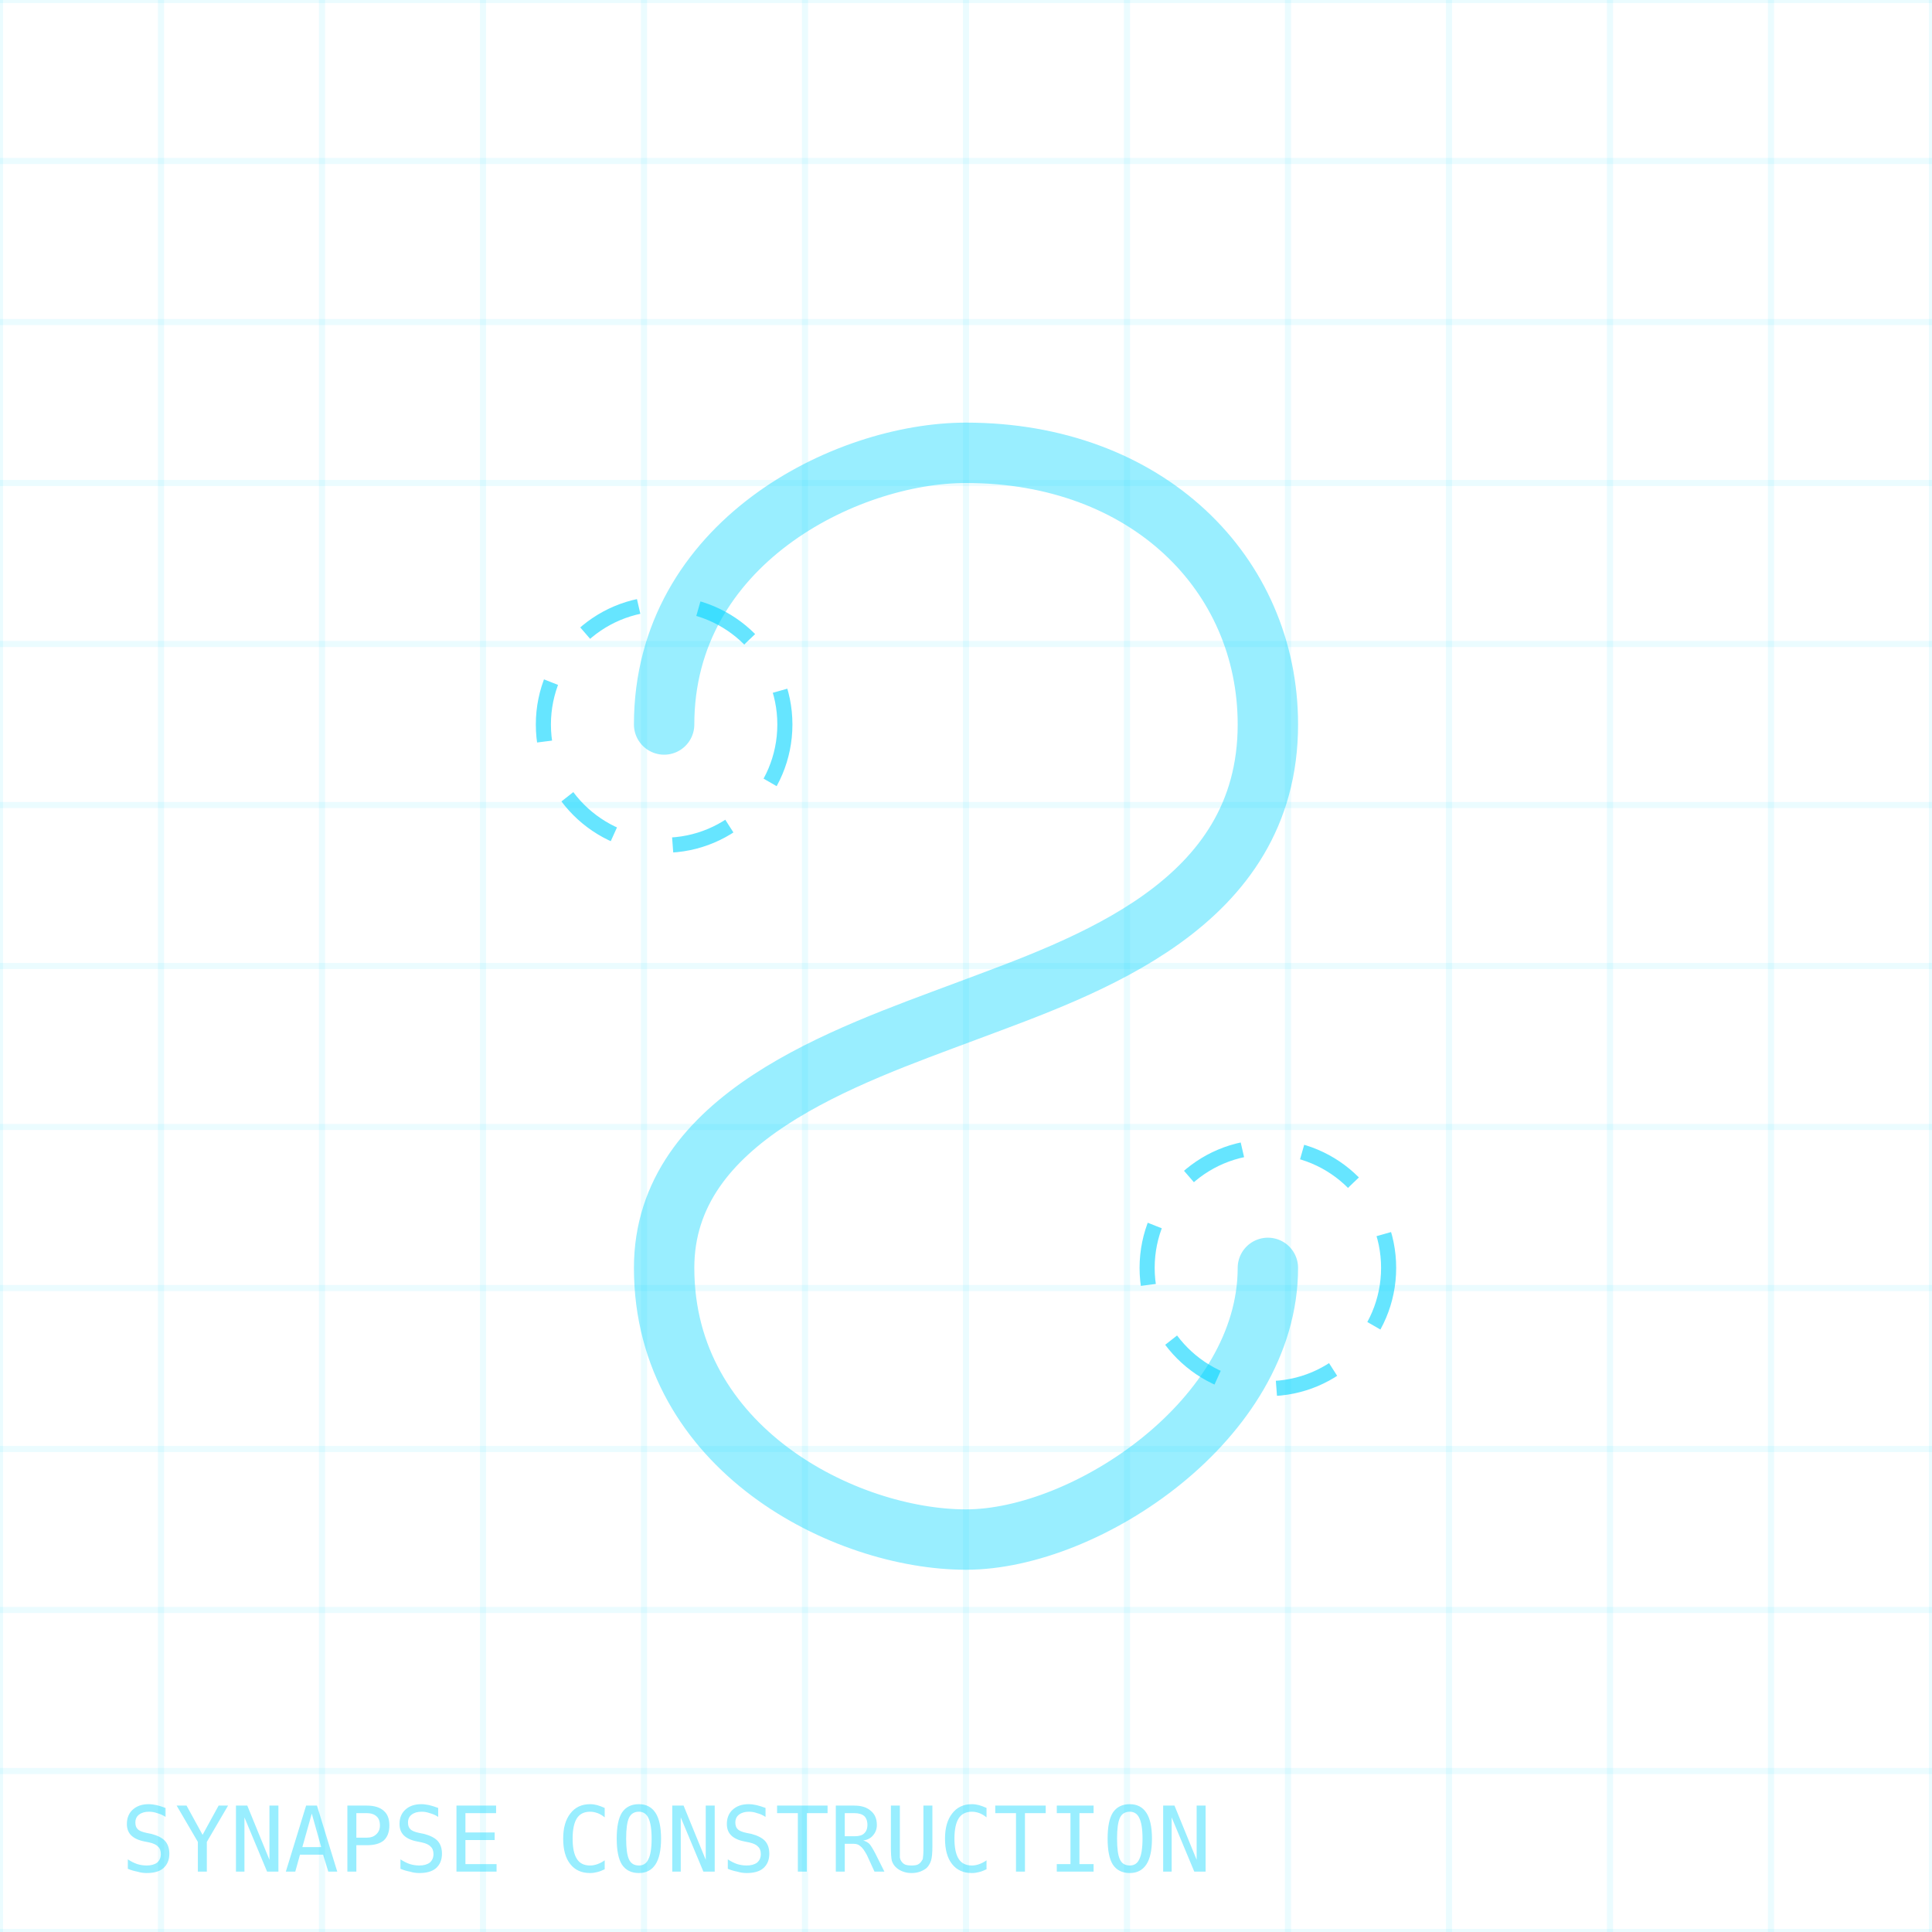
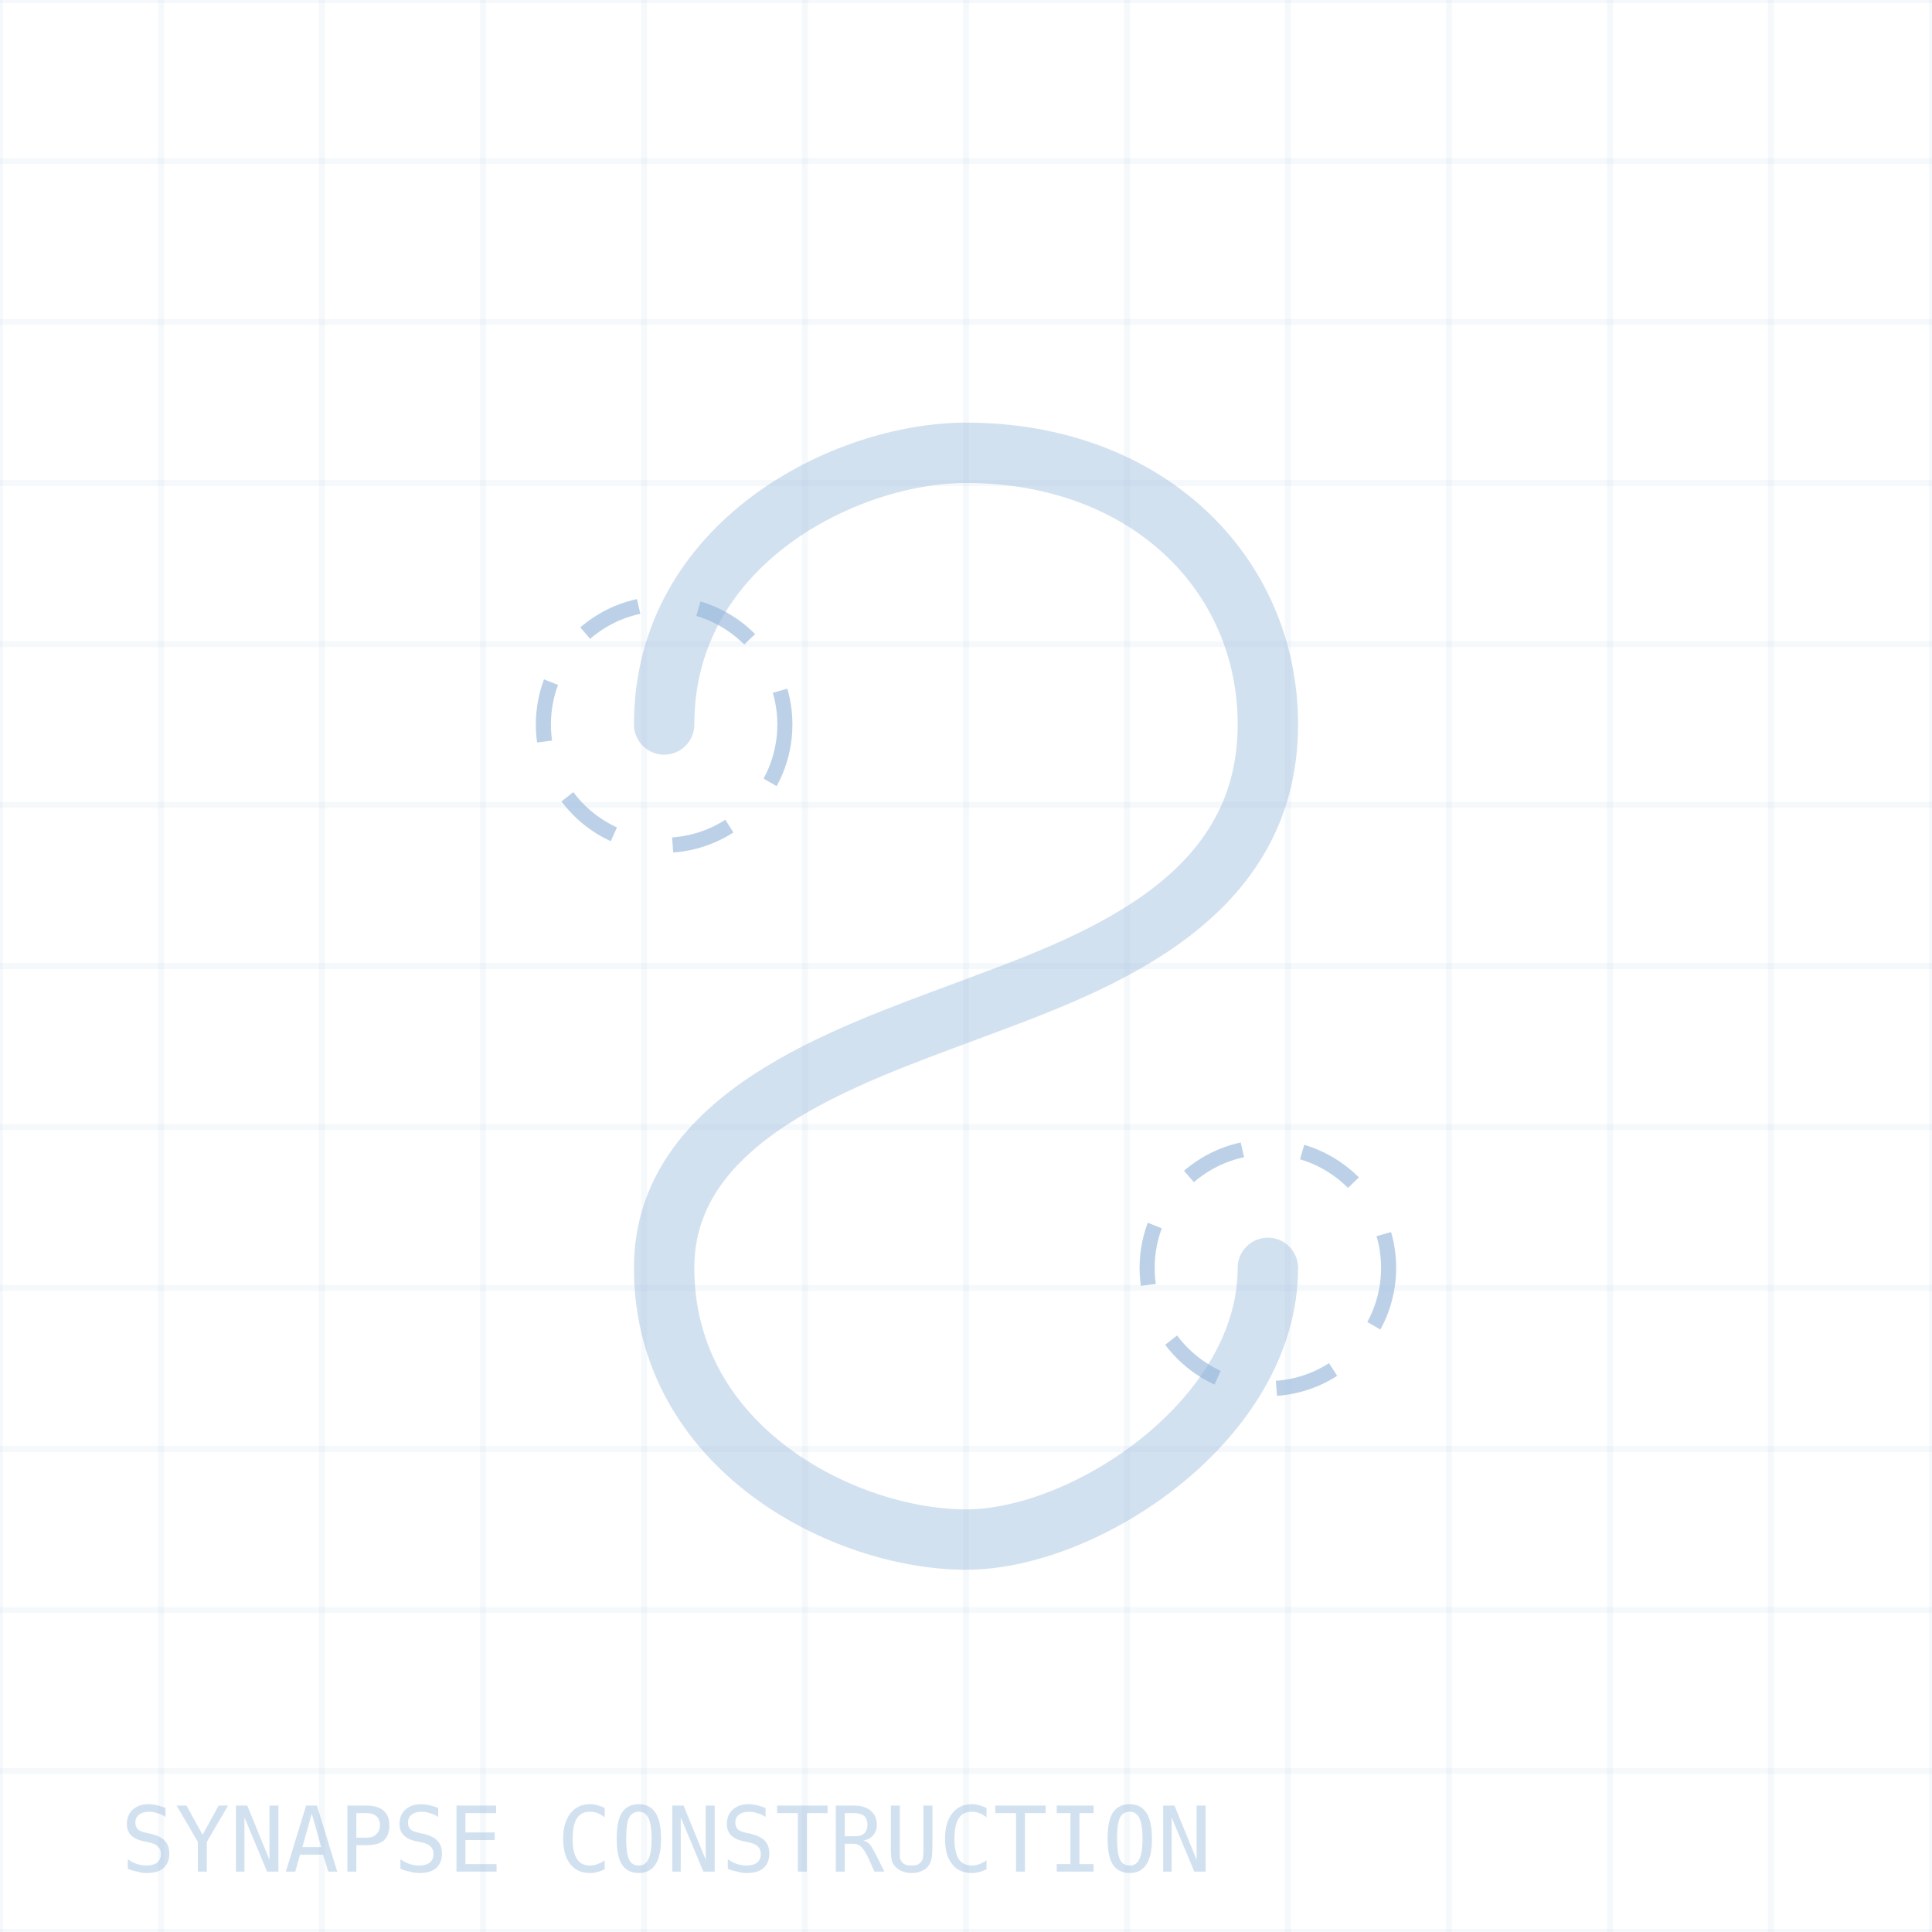
<svg xmlns="http://www.w3.org/2000/svg" width="120" height="120" viewBox="0 0 64 64">
-   <line x1="0.0" y1="0" x2="0.0" y2="64" stroke="#00D4FF" stroke-width="0.2" stroke-linecap="round" opacity="0.08" />
-   <line x1="5.333" y1="0" x2="5.333" y2="64" stroke="#00D4FF" stroke-width="0.2" stroke-linecap="round" opacity="0.08" />
-   <line x1="10.667" y1="0" x2="10.667" y2="64" stroke="#00D4FF" stroke-width="0.2" stroke-linecap="round" opacity="0.08" />
-   <line x1="16.0" y1="0" x2="16.0" y2="64" stroke="#00D4FF" stroke-width="0.2" stroke-linecap="round" opacity="0.08" />
-   <line x1="21.333" y1="0" x2="21.333" y2="64" stroke="#00D4FF" stroke-width="0.2" stroke-linecap="round" opacity="0.08" />
-   <line x1="26.667" y1="0" x2="26.667" y2="64" stroke="#00D4FF" stroke-width="0.2" stroke-linecap="round" opacity="0.08" />
-   <line x1="32.0" y1="0" x2="32.0" y2="64" stroke="#00D4FF" stroke-width="0.2" stroke-linecap="round" opacity="0.08" />
-   <line x1="37.333" y1="0" x2="37.333" y2="64" stroke="#00D4FF" stroke-width="0.2" stroke-linecap="round" opacity="0.08" />
-   <line x1="42.667" y1="0" x2="42.667" y2="64" stroke="#00D4FF" stroke-width="0.2" stroke-linecap="round" opacity="0.08" />
-   <line x1="48.0" y1="0" x2="48.0" y2="64" stroke="#00D4FF" stroke-width="0.2" stroke-linecap="round" opacity="0.08" />
-   <line x1="53.333" y1="0" x2="53.333" y2="64" stroke="#00D4FF" stroke-width="0.2" stroke-linecap="round" opacity="0.08" />
-   <line x1="58.667" y1="0" x2="58.667" y2="64" stroke="#00D4FF" stroke-width="0.2" stroke-linecap="round" opacity="0.08" />
-   <line x1="64.0" y1="0" x2="64.0" y2="64" stroke="#00D4FF" stroke-width="0.2" stroke-linecap="round" opacity="0.08" />
-   <line x1="0" y1="0.0" x2="64" y2="0.0" stroke="#00D4FF" stroke-width="0.2" stroke-linecap="round" opacity="0.08" />
-   <line x1="0" y1="5.333" x2="64" y2="5.333" stroke="#00D4FF" stroke-width="0.2" stroke-linecap="round" opacity="0.08" />
-   <line x1="0" y1="10.667" x2="64" y2="10.667" stroke="#00D4FF" stroke-width="0.2" stroke-linecap="round" opacity="0.08" />
-   <line x1="0" y1="16.0" x2="64" y2="16.0" stroke="#00D4FF" stroke-width="0.2" stroke-linecap="round" opacity="0.08" />
-   <line x1="0" y1="21.333" x2="64" y2="21.333" stroke="#00D4FF" stroke-width="0.2" stroke-linecap="round" opacity="0.08" />
-   <line x1="0" y1="26.667" x2="64" y2="26.667" stroke="#00D4FF" stroke-width="0.2" stroke-linecap="round" opacity="0.08" />
-   <line x1="0" y1="32.0" x2="64" y2="32.0" stroke="#00D4FF" stroke-width="0.2" stroke-linecap="round" opacity="0.08" />
-   <line x1="0" y1="37.333" x2="64" y2="37.333" stroke="#00D4FF" stroke-width="0.2" stroke-linecap="round" opacity="0.08" />
-   <line x1="0" y1="42.667" x2="64" y2="42.667" stroke="#00D4FF" stroke-width="0.2" stroke-linecap="round" opacity="0.08" />
-   <line x1="0" y1="48.0" x2="64" y2="48.0" stroke="#00D4FF" stroke-width="0.2" stroke-linecap="round" opacity="0.08" />
-   <line x1="0" y1="53.333" x2="64" y2="53.333" stroke="#00D4FF" stroke-width="0.2" stroke-linecap="round" opacity="0.08" />
-   <line x1="0" y1="58.667" x2="64" y2="58.667" stroke="#00D4FF" stroke-width="0.2" stroke-linecap="round" opacity="0.08" />
-   <line x1="0" y1="64.0" x2="64" y2="64.0" stroke="#00D4FF" stroke-width="0.2" stroke-linecap="round" opacity="0.08" />
-   <path d="M22 24 C22 18, 28 15, 32 15 C38 15, 42 19, 42 24 C42 30, 36 32, 32 33.5 C28 35, 22 37, 22 42 C22 48, 28 51, 32 51 C36 51, 42 47, 42 42" stroke="#00D4FF" stroke-width="2.0" fill="none" stroke-linecap="round" stroke-linejoin="round" opacity="0.4" />
+   <line x1="0.0" y1="0" x2="0.0" y2="64" stroke="#8FB3D9" stroke-width="0.2" stroke-linecap="round" opacity="0.08" />
+   <line x1="5.333" y1="0" x2="5.333" y2="64" stroke="#8FB3D9" stroke-width="0.2" stroke-linecap="round" opacity="0.08" />
+   <line x1="10.667" y1="0" x2="10.667" y2="64" stroke="#8FB3D9" stroke-width="0.2" stroke-linecap="round" opacity="0.08" />
+   <line x1="16.0" y1="0" x2="16.0" y2="64" stroke="#8FB3D9" stroke-width="0.2" stroke-linecap="round" opacity="0.08" />
+   <line x1="21.333" y1="0" x2="21.333" y2="64" stroke="#8FB3D9" stroke-width="0.2" stroke-linecap="round" opacity="0.08" />
+   <line x1="26.667" y1="0" x2="26.667" y2="64" stroke="#8FB3D9" stroke-width="0.2" stroke-linecap="round" opacity="0.08" />
+   <line x1="32.0" y1="0" x2="32.0" y2="64" stroke="#8FB3D9" stroke-width="0.2" stroke-linecap="round" opacity="0.08" />
+   <line x1="37.333" y1="0" x2="37.333" y2="64" stroke="#8FB3D9" stroke-width="0.2" stroke-linecap="round" opacity="0.08" />
+   <line x1="42.667" y1="0" x2="42.667" y2="64" stroke="#8FB3D9" stroke-width="0.2" stroke-linecap="round" opacity="0.08" />
+   <line x1="48.0" y1="0" x2="48.0" y2="64" stroke="#8FB3D9" stroke-width="0.2" stroke-linecap="round" opacity="0.08" />
+   <line x1="53.333" y1="0" x2="53.333" y2="64" stroke="#8FB3D9" stroke-width="0.2" stroke-linecap="round" opacity="0.08" />
+   <line x1="58.667" y1="0" x2="58.667" y2="64" stroke="#8FB3D9" stroke-width="0.2" stroke-linecap="round" opacity="0.08" />
+   <line x1="64.0" y1="0" x2="64.0" y2="64" stroke="#8FB3D9" stroke-width="0.2" stroke-linecap="round" opacity="0.08" />
+   <line x1="0" y1="0.0" x2="64" y2="0.0" stroke="#8FB3D9" stroke-width="0.2" stroke-linecap="round" opacity="0.08" />
+   <line x1="0" y1="5.333" x2="64" y2="5.333" stroke="#8FB3D9" stroke-width="0.2" stroke-linecap="round" opacity="0.08" />
+   <line x1="0" y1="10.667" x2="64" y2="10.667" stroke="#8FB3D9" stroke-width="0.2" stroke-linecap="round" opacity="0.08" />
+   <line x1="0" y1="16.0" x2="64" y2="16.0" stroke="#8FB3D9" stroke-width="0.2" stroke-linecap="round" opacity="0.08" />
+   <line x1="0" y1="21.333" x2="64" y2="21.333" stroke="#8FB3D9" stroke-width="0.2" stroke-linecap="round" opacity="0.08" />
+   <line x1="0" y1="26.667" x2="64" y2="26.667" stroke="#8FB3D9" stroke-width="0.2" stroke-linecap="round" opacity="0.08" />
+   <line x1="0" y1="32.0" x2="64" y2="32.0" stroke="#8FB3D9" stroke-width="0.2" stroke-linecap="round" opacity="0.08" />
+   <line x1="0" y1="37.333" x2="64" y2="37.333" stroke="#8FB3D9" stroke-width="0.2" stroke-linecap="round" opacity="0.08" />
+   <line x1="0" y1="42.667" x2="64" y2="42.667" stroke="#8FB3D9" stroke-width="0.2" stroke-linecap="round" opacity="0.08" />
+   <line x1="0" y1="48.0" x2="64" y2="48.0" stroke="#8FB3D9" stroke-width="0.2" stroke-linecap="round" opacity="0.08" />
+   <line x1="0" y1="53.333" x2="64" y2="53.333" stroke="#8FB3D9" stroke-width="0.2" stroke-linecap="round" opacity="0.08" />
+   <line x1="0" y1="58.667" x2="64" y2="58.667" stroke="#8FB3D9" stroke-width="0.2" stroke-linecap="round" opacity="0.08" />
+   <line x1="0" y1="64.0" x2="64" y2="64.0" stroke="#8FB3D9" stroke-width="0.2" stroke-linecap="round" opacity="0.08" />
+   <path d="M22 24 C22 18, 28 15, 32 15 C38 15, 42 19, 42 24 C42 30, 36 32, 32 33.5 C28 35, 22 37, 22 42 C22 48, 28 51, 32 51 C36 51, 42 47, 42 42" stroke="#8FB3D9" stroke-width="2.0" fill="none" stroke-linecap="round" stroke-linejoin="round" opacity="0.4" />
  <circle cx="22" cy="24" r="4" fill="none" />
-   <circle cx="22" cy="24" r="4" fill="none" stroke="#00D4FF" stroke-width="0.5" opacity="0.6" stroke-dasharray="2 2" />
-   <circle cx="42" cy="42" r="4" fill="none" stroke="#00D4FF" stroke-width="0.5" opacity="0.6" stroke-dasharray="2 2" />
-   <text x="4" y="62" font-size="3" fill="#00D4FF" opacity="0.4" font-family="monospace">SYNAPSE CONSTRUCTION</text>
+   <circle cx="22" cy="24" r="4" fill="none" stroke="#8FB3D9" stroke-width="0.5" opacity="0.6" stroke-dasharray="2 2" />
+   <circle cx="42" cy="42" r="4" fill="none" stroke="#8FB3D9" stroke-width="0.5" opacity="0.6" stroke-dasharray="2 2" />
+   <text x="4" y="62" font-size="3" fill="#8FB3D9" opacity="0.4" font-family="monospace">SYNAPSE CONSTRUCTION</text>
</svg>
